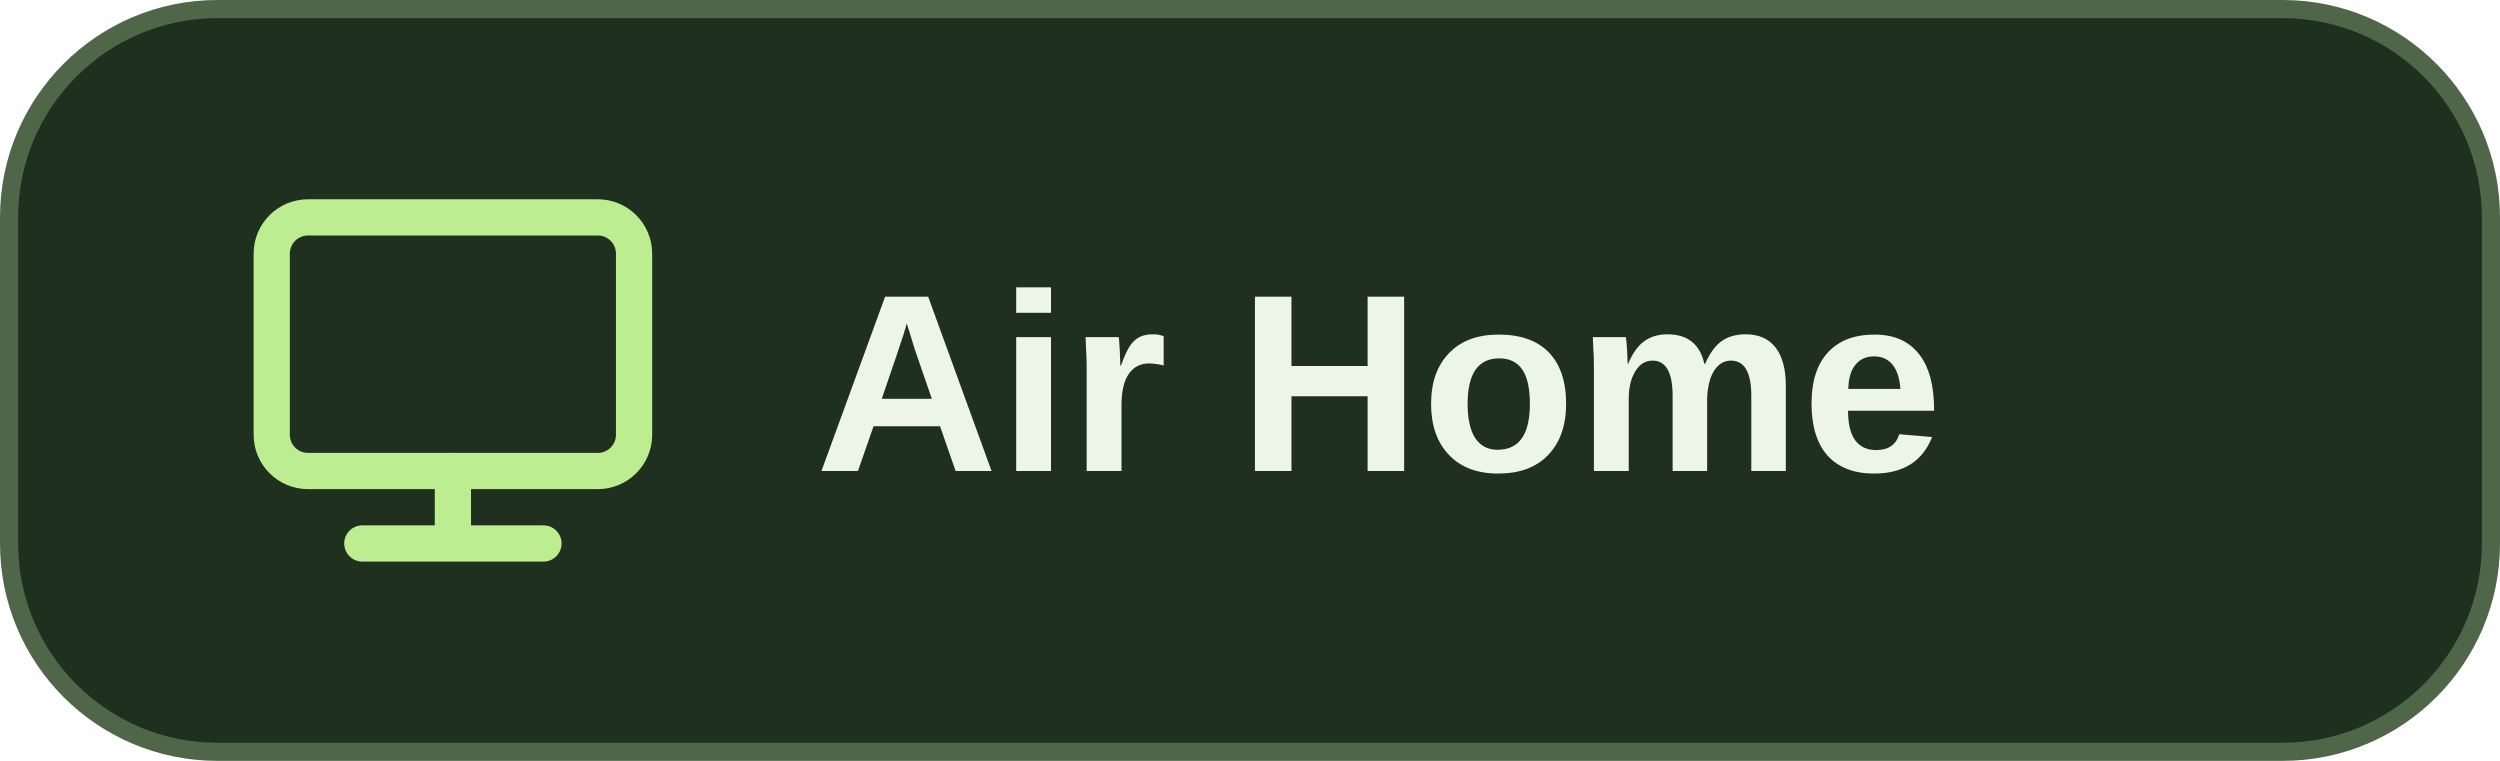
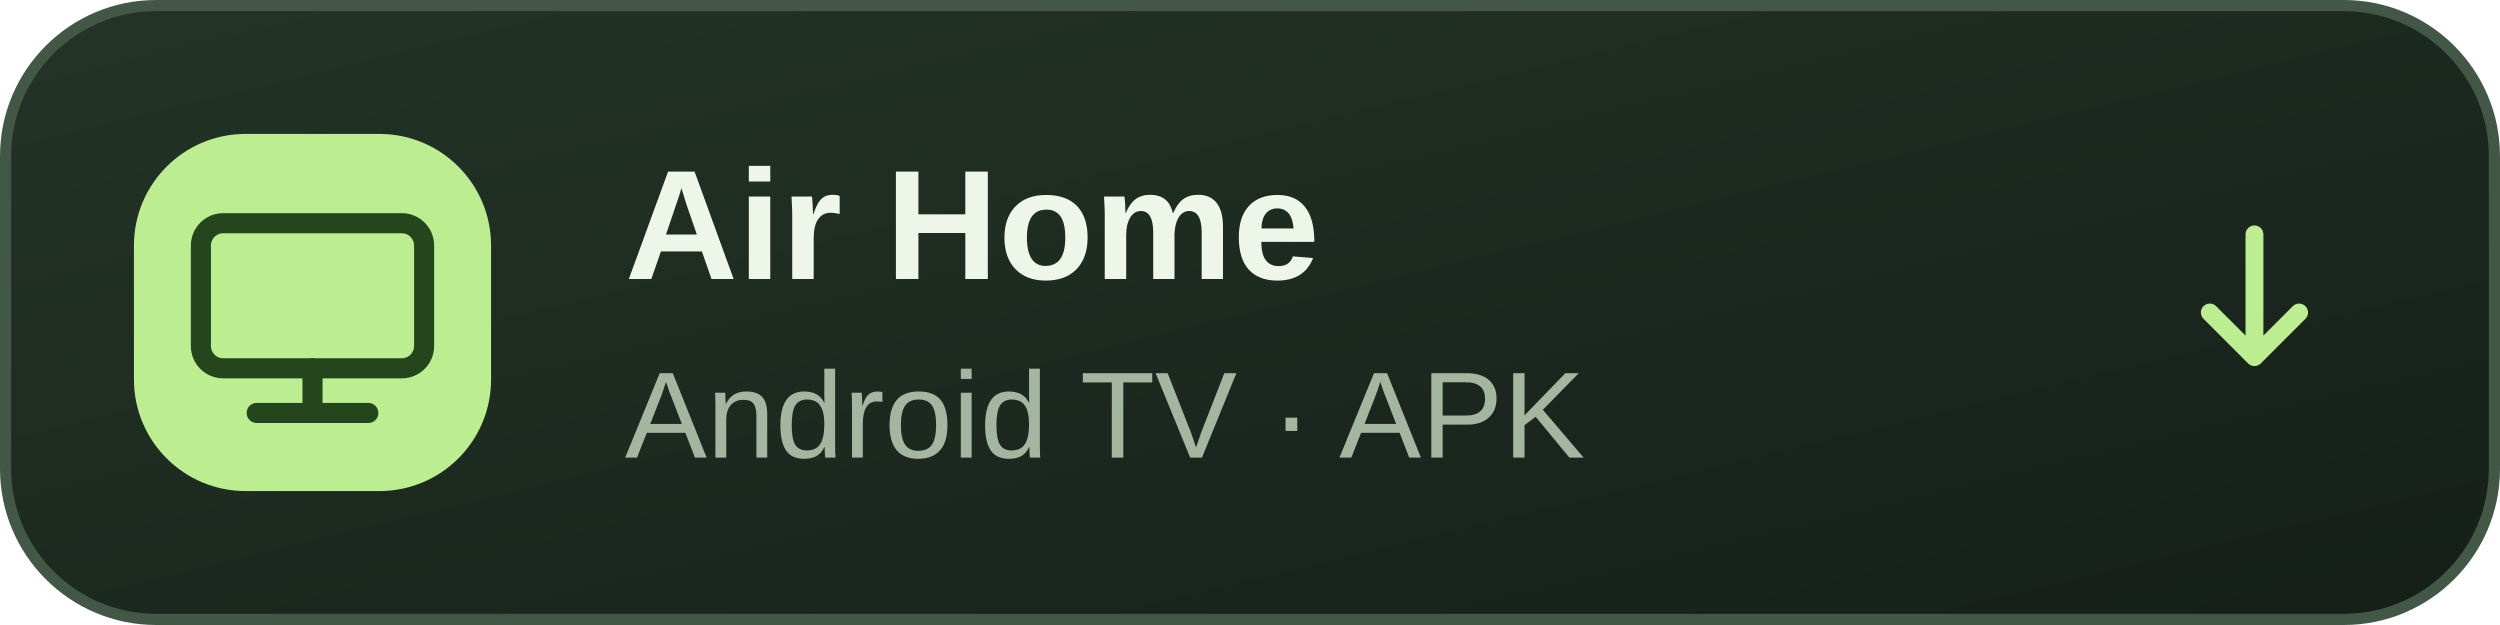
- <svg xmlns="http://www.w3.org/2000/svg" width="138" height="42" viewBox="0 0 138 42">
-   <rect x=".5" y=".5" width="137" height="41" rx="11.5" fill="#20301f" stroke="#506649" />
-   <g fill="none" stroke="#bced91" stroke-width="2" stroke-linecap="round" stroke-linejoin="round">
-     <rect x="15" y="12" width="20" height="14" rx="2" />
-     <path d="M25 26v4m-5 0h10" />
+ <svg xmlns="http://www.w3.org/2000/svg" width="224" height="56" viewBox="0 0 224 56">
+   <defs>
+     <linearGradient id="surface" x2="1" y2="1">
+       <stop stop-color="#243428" />
+       <stop offset="1" stop-color="#151f18" />
+     </linearGradient>
+   </defs>
+   <rect x=".5" y=".5" width="223" height="55" rx="13.5" fill="url(#surface)" stroke="#425746" />
+   <rect x="12" y="12" width="32" height="32" rx="10" fill="#bced91" />
+   <g fill="none" stroke="#25451c" stroke-width="1.8" stroke-linecap="round" stroke-linejoin="round">
+     <rect x="18" y="20" width="20" height="13" rx="2" />
+     <path d="M28 33v4m-5 0h10" />
  </g>
-   <text x="45" y="26" font-family="Arial,Helvetica,sans-serif" font-size="14" font-weight="700" fill="#edf5e7">Air Home</text>
+   <g font-family="Arial,Helvetica,sans-serif">
+     <text x="56" y="25" font-size="14" font-weight="700" fill="#eef6e9">Air Home</text>
+     <text x="56" y="41" font-size="11" fill="#a5b6a0">Android TV · APK</text>
+   </g>
+   <path d="M202 21v11m-4-4 4 4 4-4" fill="none" stroke="#bced91" stroke-width="1.6" stroke-linecap="round" stroke-linejoin="round" />
</svg>
